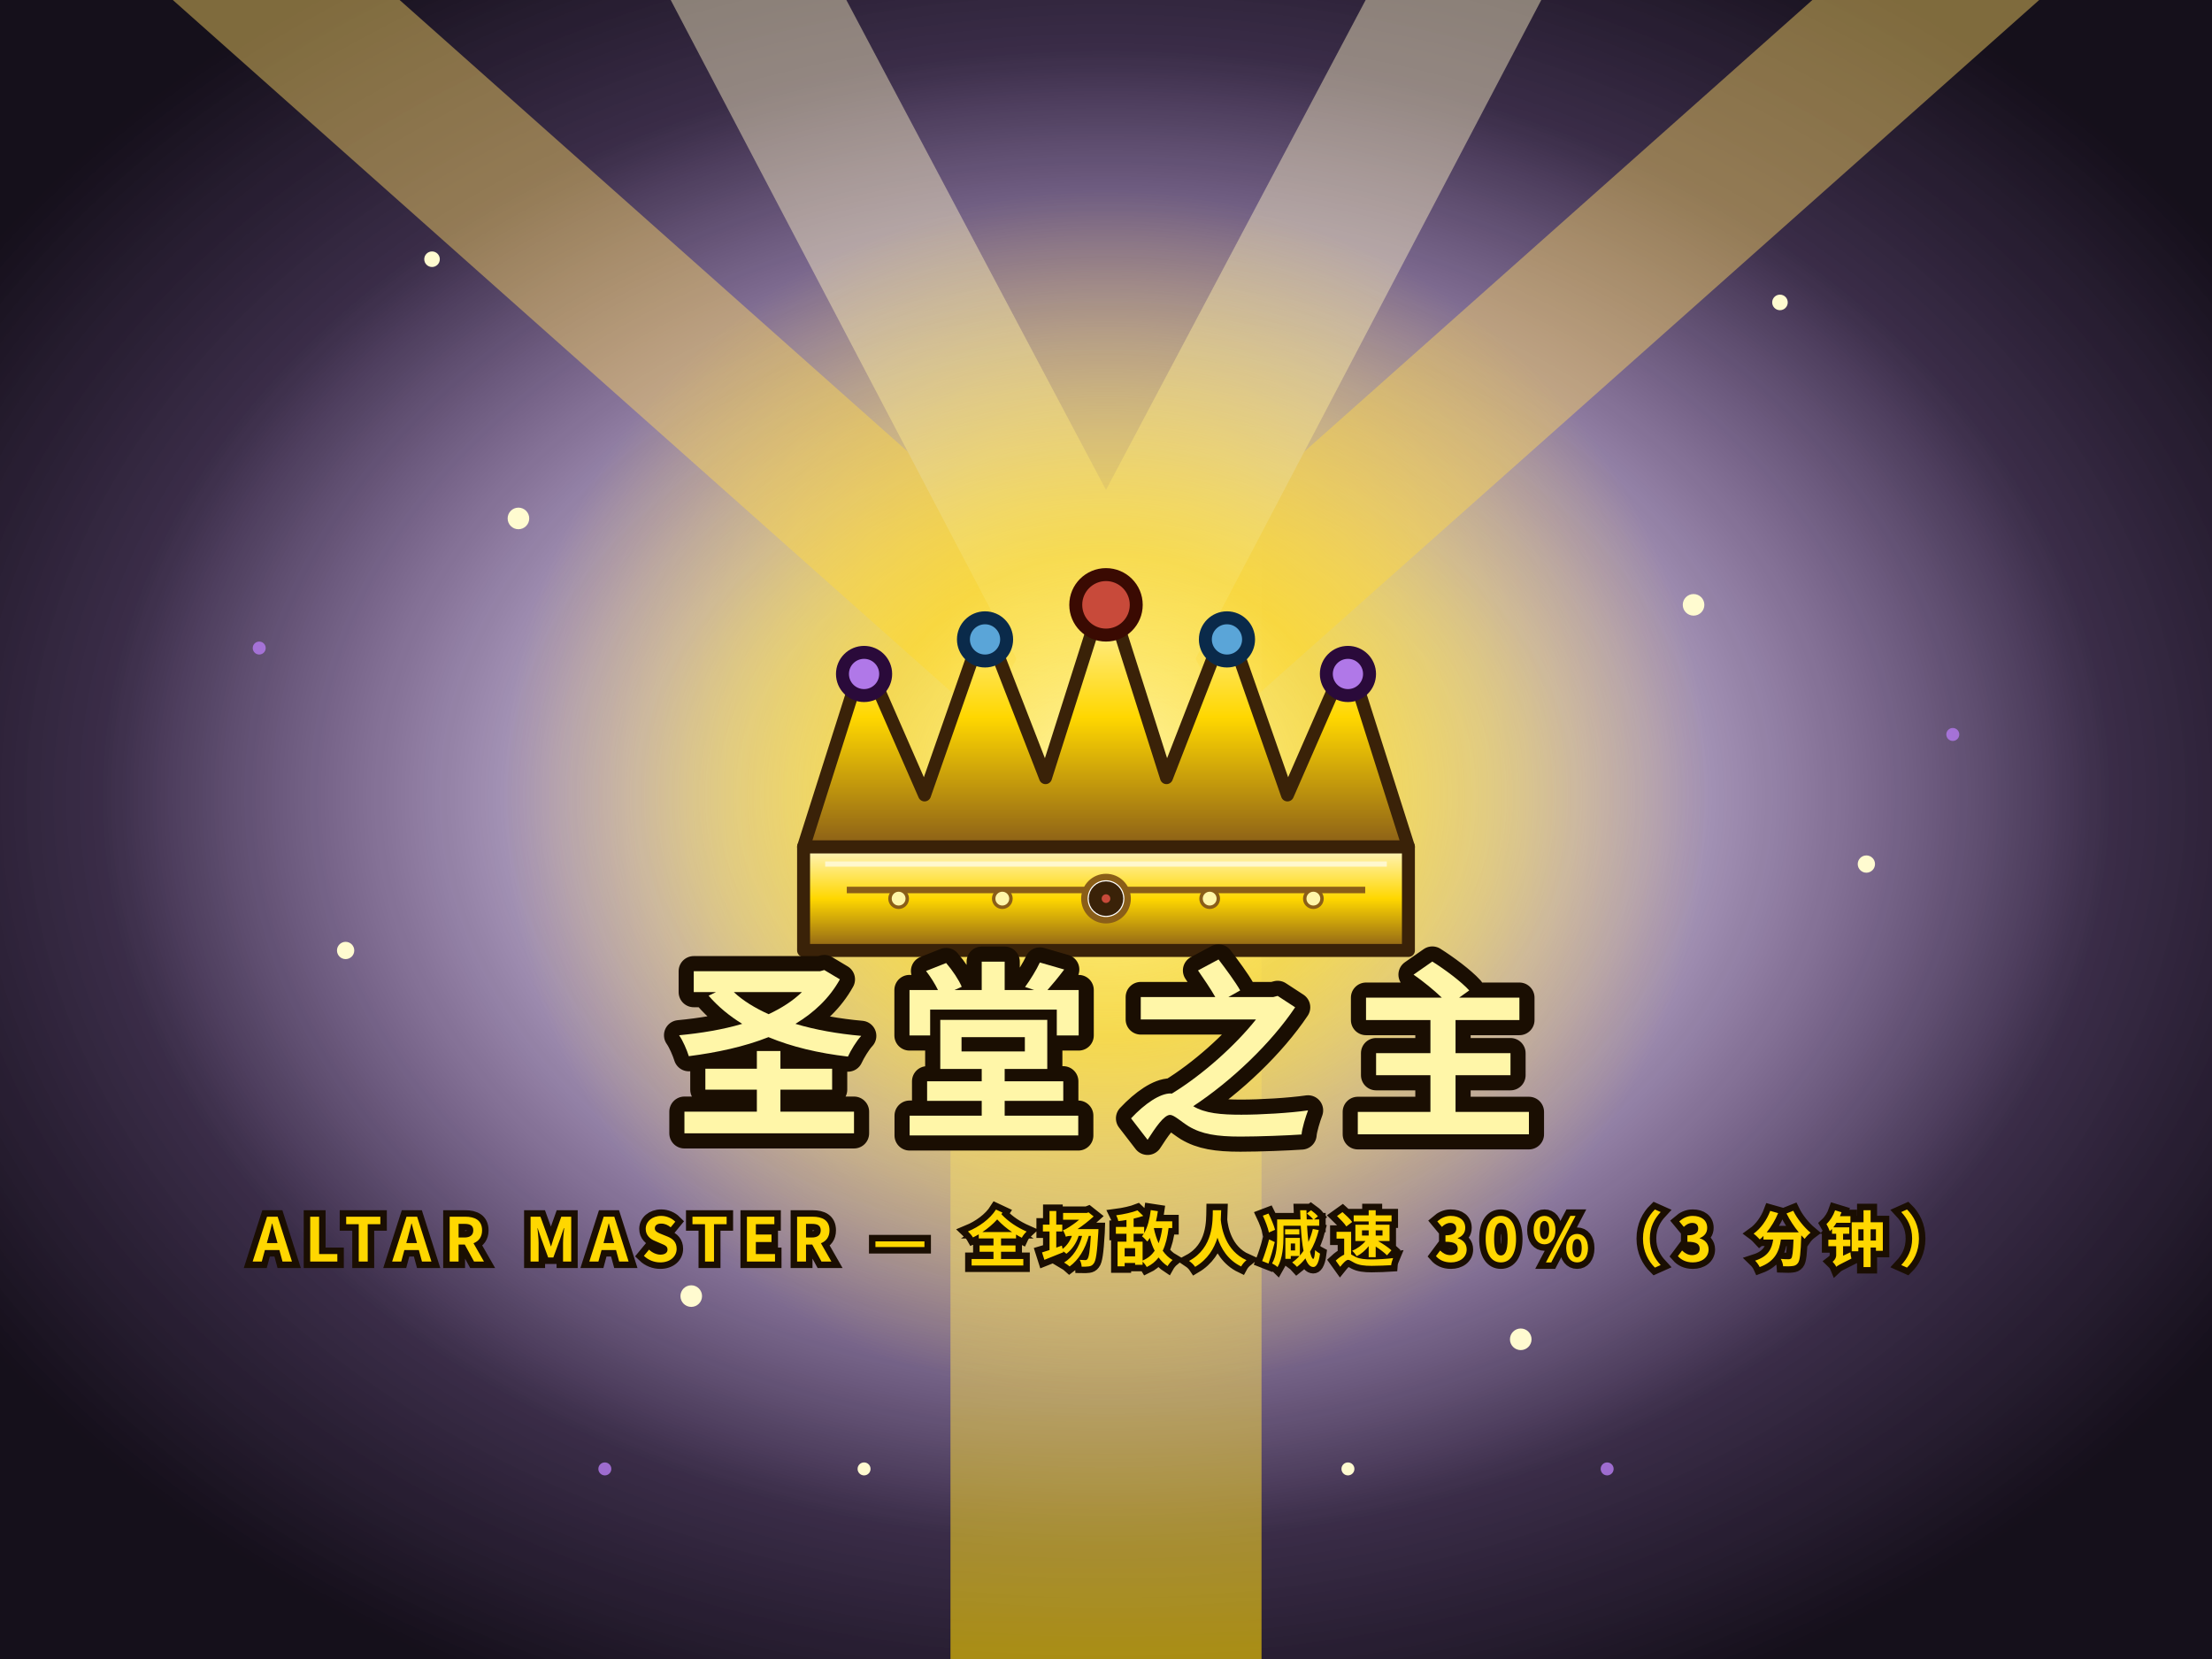
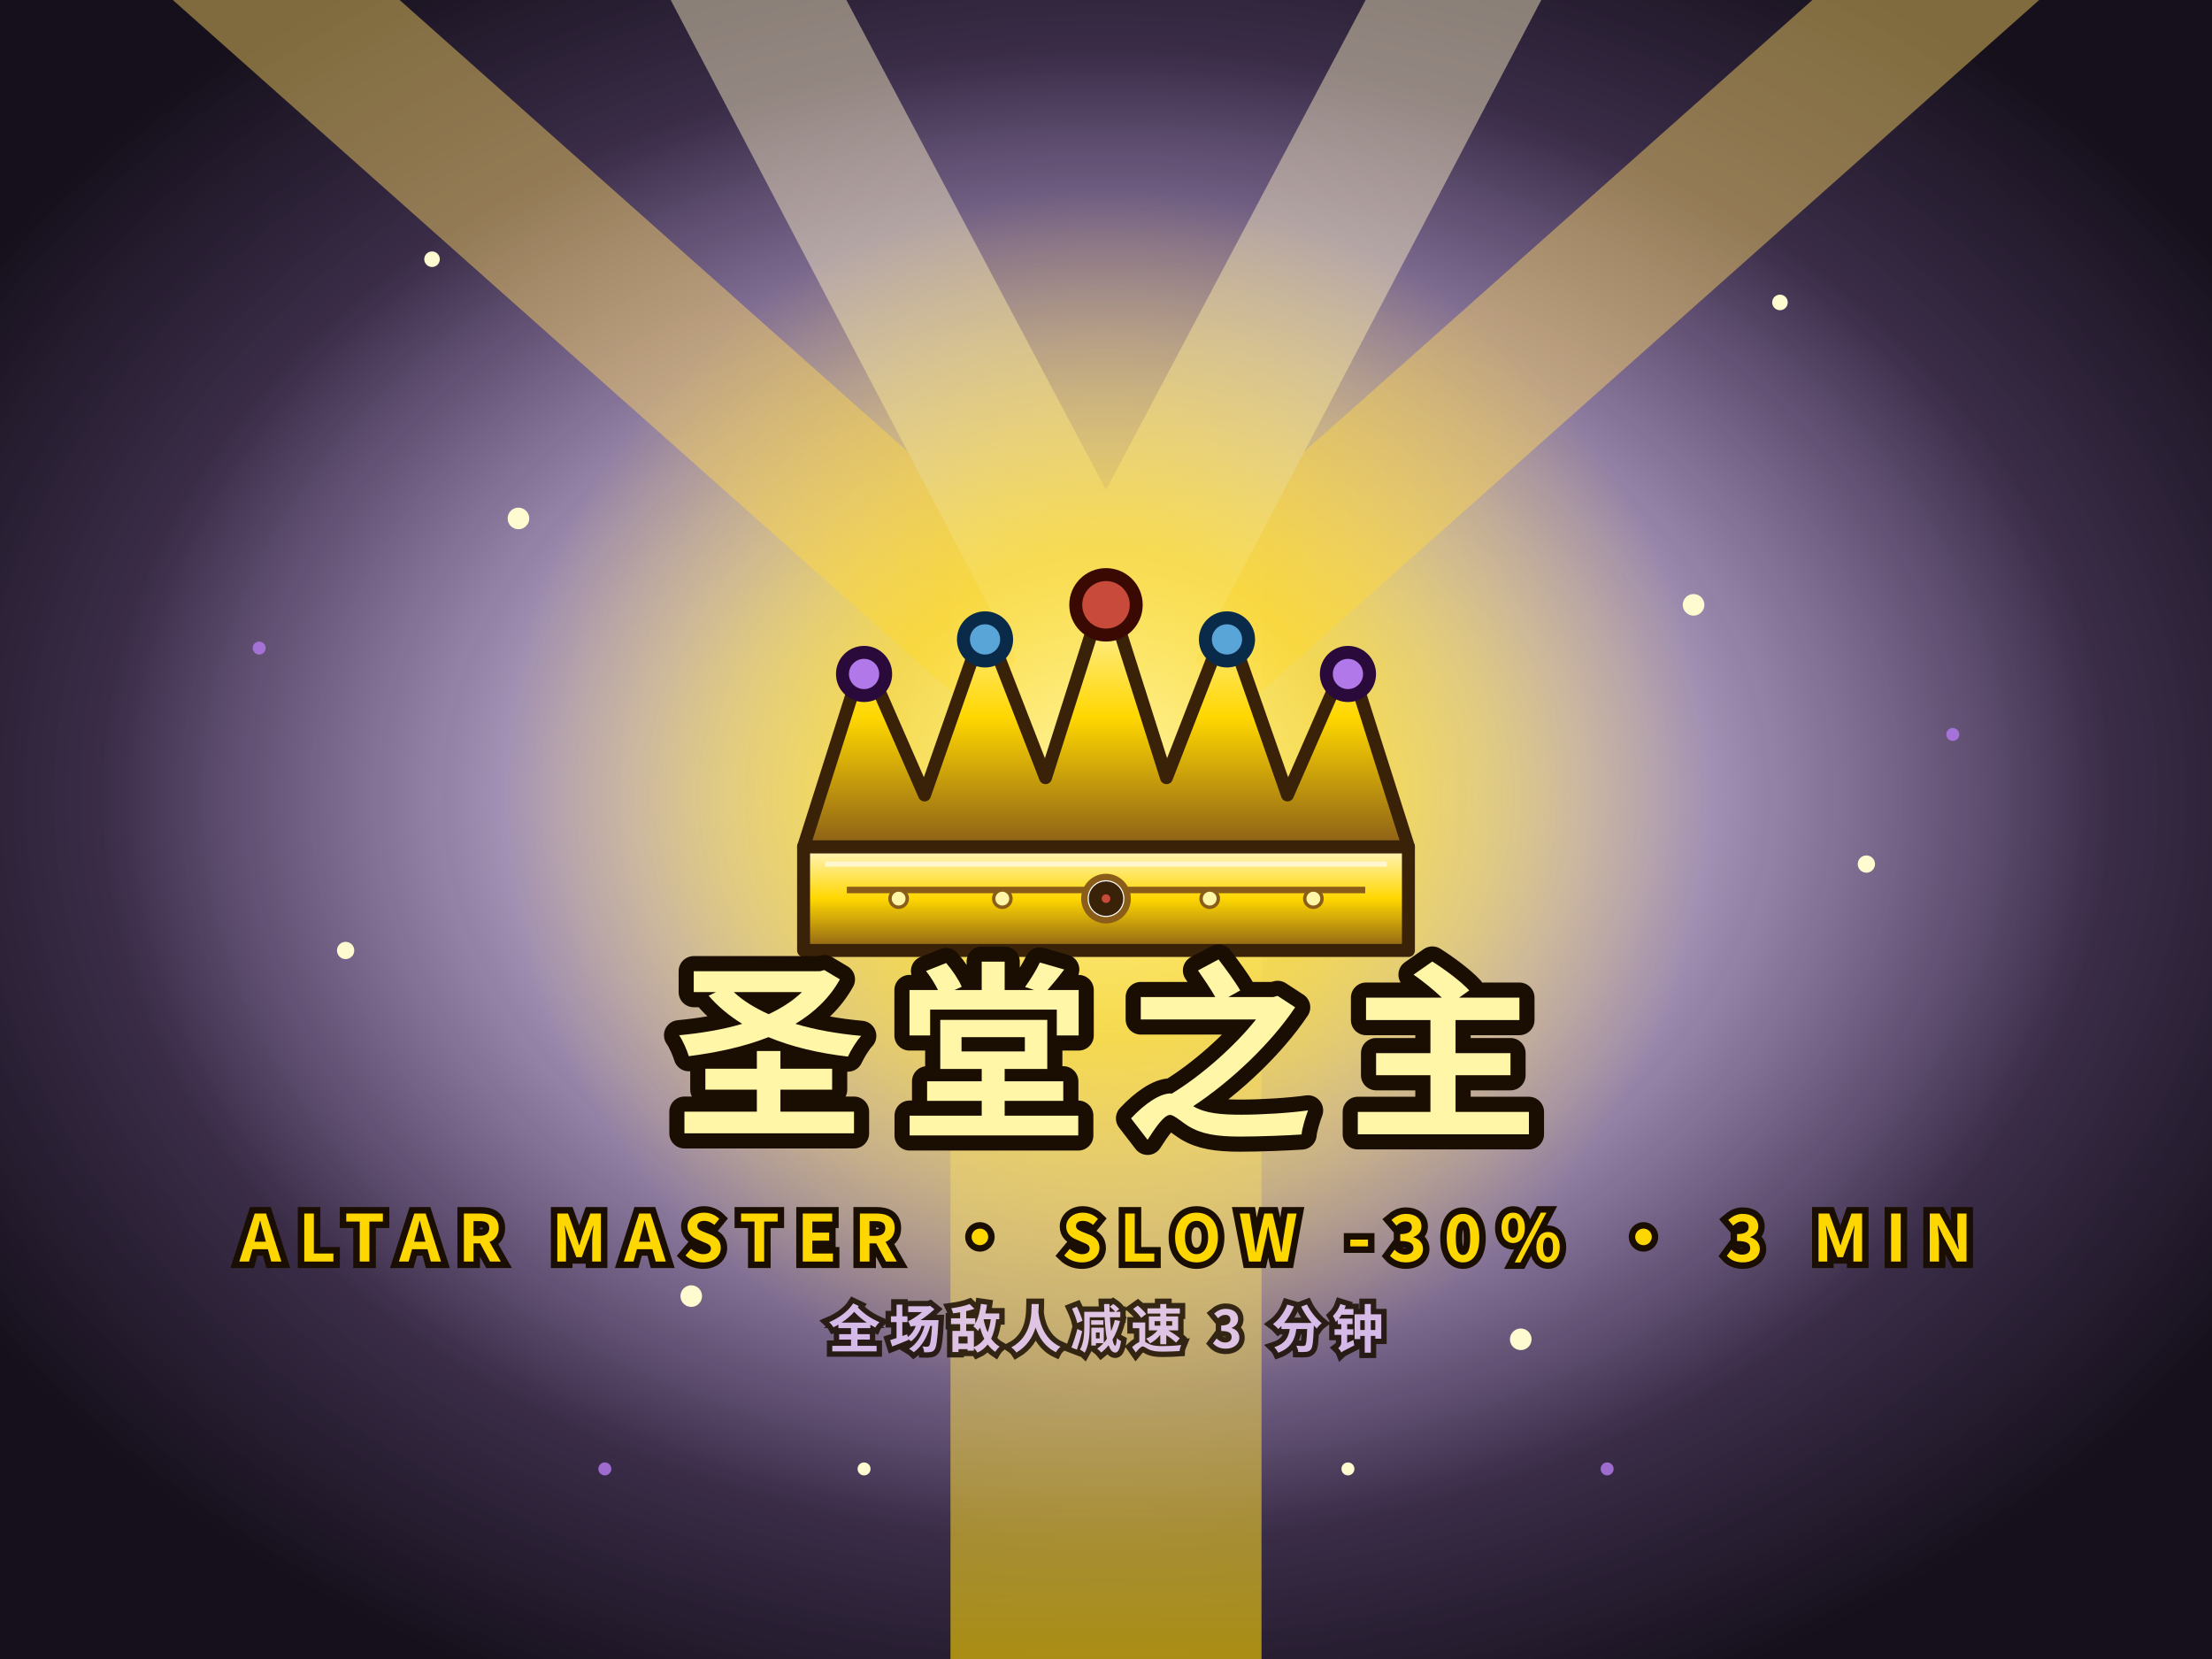
<svg xmlns="http://www.w3.org/2000/svg" width="512" height="384" viewBox="0 0 512 384">
  <defs>
    <radialGradient id="csVignette" cx="50%" cy="48%" r="60%">
      <stop offset="0%" stop-color="#ffd700" stop-opacity="0" />
      <stop offset="35%" stop-color="#4a1a7a" stop-opacity="0.3" />
      <stop offset="75%" stop-color="#1a0a2a" stop-opacity="0.85" />
      <stop offset="100%" stop-color="#0a0410" stop-opacity="0.95" />
    </radialGradient>
    <radialGradient id="csCore" cx="50%" cy="50%" r="50%">
      <stop offset="0%" stop-color="#fff6a8" stop-opacity="0.95" />
      <stop offset="40%" stop-color="#ffd700" stop-opacity="0.6" />
      <stop offset="100%" stop-color="#ffd700" stop-opacity="0" />
    </radialGradient>
    <linearGradient id="csGold" x1="0" y1="0" x2="0" y2="1">
      <stop offset="0%" stop-color="#fff6c8" />
      <stop offset="50%" stop-color="#ffd700" />
      <stop offset="100%" stop-color="#8a5e18" />
    </linearGradient>
    <linearGradient id="csPillar" x1="0" y1="1" x2="0" y2="0">
      <stop offset="0%" stop-color="#ffd700" stop-opacity="0.75" />
      <stop offset="60%" stop-color="#fff4c8" stop-opacity="0.4" />
      <stop offset="100%" stop-color="#ffffff" stop-opacity="0" />
    </linearGradient>
  </defs>
  <rect width="512" height="384" fill="url(#csVignette)" />
  <g opacity="0.45">
    <polygon points="256,192 40,0   70,-20 286,172" fill="#ffd966" />
    <polygon points="256,192 472,0  442,-20 226,172" fill="#ffd966" />
    <polygon points="256,192 150,-10 180,-30 286,170" fill="#fff4c8" />
    <polygon points="256,192 362,-10 332,-30 226,170" fill="#fff4c8" />
  </g>
  <rect x="220" y="120" width="72" height="264" fill="url(#csPillar)" opacity="0.8" />
  <circle cx="256" cy="184" r="140" fill="url(#csCore)" />
  <g transform="translate(256,184)" stroke="#3a2208" stroke-width="3" stroke-linejoin="round">
    <rect x="-70" y="12" width="140" height="24" fill="url(#csGold)" />
    <polygon points="-70,12 -56,-32 -42,0 -28,-40 -14,-4 0,-48 14,-4 28,-40 42,0 56,-32 70,12" fill="url(#csGold)" />
    <circle cx="-56" cy="-28" r="5" fill="#b078e8" stroke="#2a0a3a" />
    <circle cx="-28" cy="-36" r="5" fill="#5aa5d8" stroke="#0a2a4a" />
    <circle cx="0" cy="-44" r="7" fill="#c84a3a" stroke="#3a0a02" />
    <circle cx="28" cy="-36" r="5" fill="#5aa5d8" stroke="#0a2a4a" />
    <circle cx="56" cy="-28" r="5" fill="#b078e8" stroke="#2a0a3a" />
    <line x1="-60" y1="22" x2="60" y2="22" stroke="#8a5e18" stroke-width="1.5" />
    <circle cx="0" cy="24" r="5" fill="#fff" stroke="#8a5e18" stroke-width="1.5" />
    <circle cx="0" cy="24" r="2.5" fill="#c84a3a" />
    <g fill="#fff6a8" stroke="#8a5e18" stroke-width="0.8">
      <circle cx="-48" cy="24" r="2" />
      <circle cx="-24" cy="24" r="2" />
      <circle cx="24" cy="24" r="2" />
      <circle cx="48" cy="24" r="2" />
    </g>
    <line x1="-65" y1="16" x2="65" y2="16" stroke="#fffbe0" stroke-width="1.2" opacity="0.8" />
  </g>
  <text x="256" y="260" font-family="&quot;PingFang SC&quot;,&quot;Noto Sans CJK SC&quot;,&quot;Hiragino Sans GB&quot;,&quot;Microsoft YaHei&quot;,Arial,system-ui,sans-serif" font-size="44" font-weight="900" fill="#fff6a8" text-anchor="middle" style="paint-order:stroke; stroke:#1a0e02; stroke-width:7px; stroke-linejoin:round; letter-spacing:8px;">圣堂之主</text>
-   <text x="256" y="292" font-family="&quot;PingFang SC&quot;,&quot;Noto Sans CJK SC&quot;,&quot;Hiragino Sans GB&quot;,&quot;Microsoft YaHei&quot;,Arial,system-ui,sans-serif" font-size="14" font-weight="bold" fill="#ffd700" text-anchor="middle" style="paint-order:stroke; stroke:#1a0e02; stroke-width:3px; letter-spacing:3px;">ALTAR MASTER — 全场敌人减速 30%（3 分钟）</text>
+   <text x="256" y="292" font-family="&quot;PingFang SC&quot;,&quot;Noto Sans CJK SC&quot;,&quot;Hiragino Sans GB&quot;,&quot;Microsoft YaHei&quot;,Arial,system-ui,sans-serif" font-size="15" font-weight="bold" fill="#ffd700" text-anchor="middle" style="paint-order:stroke; stroke:#1a0e02; stroke-width:3px; letter-spacing:4px;">ALTAR MASTER · SLOW -30% · 3 MIN</text>
+   <text x="256" y="312" font-family="&quot;PingFang SC&quot;,&quot;Noto Sans CJK SC&quot;,&quot;Hiragino Sans GB&quot;,&quot;Microsoft YaHei&quot;,Arial,system-ui,sans-serif" font-size="12" font-weight="bold" fill="#e4c8f8" text-anchor="middle" opacity="0.85" style="paint-order:stroke; stroke:#1a0e02; stroke-width:2.5px; letter-spacing:2px;">全场敌人减速 3 分钟</text>
  <g fill="#fffbd0">
    <circle cx="120" cy="120" r="2.5" />
    <circle cx="392" cy="140" r="2.5" />
    <circle cx="80" cy="220" r="2" />
    <circle cx="432" cy="200" r="2" />
    <circle cx="160" cy="300" r="2.5" />
    <circle cx="352" cy="310" r="2.5" />
    <circle cx="100" cy="60" r="1.8" />
    <circle cx="412" cy="70" r="1.8" />
    <circle cx="200" cy="340" r="1.5" />
    <circle cx="312" cy="340" r="1.5" />
  </g>
  <g fill="#b078e8" opacity="0.85">
    <circle cx="60" cy="150" r="1.5" />
    <circle cx="452" cy="170" r="1.5" />
    <circle cx="140" cy="340" r="1.5" />
    <circle cx="372" cy="340" r="1.5" />
  </g>
</svg>
